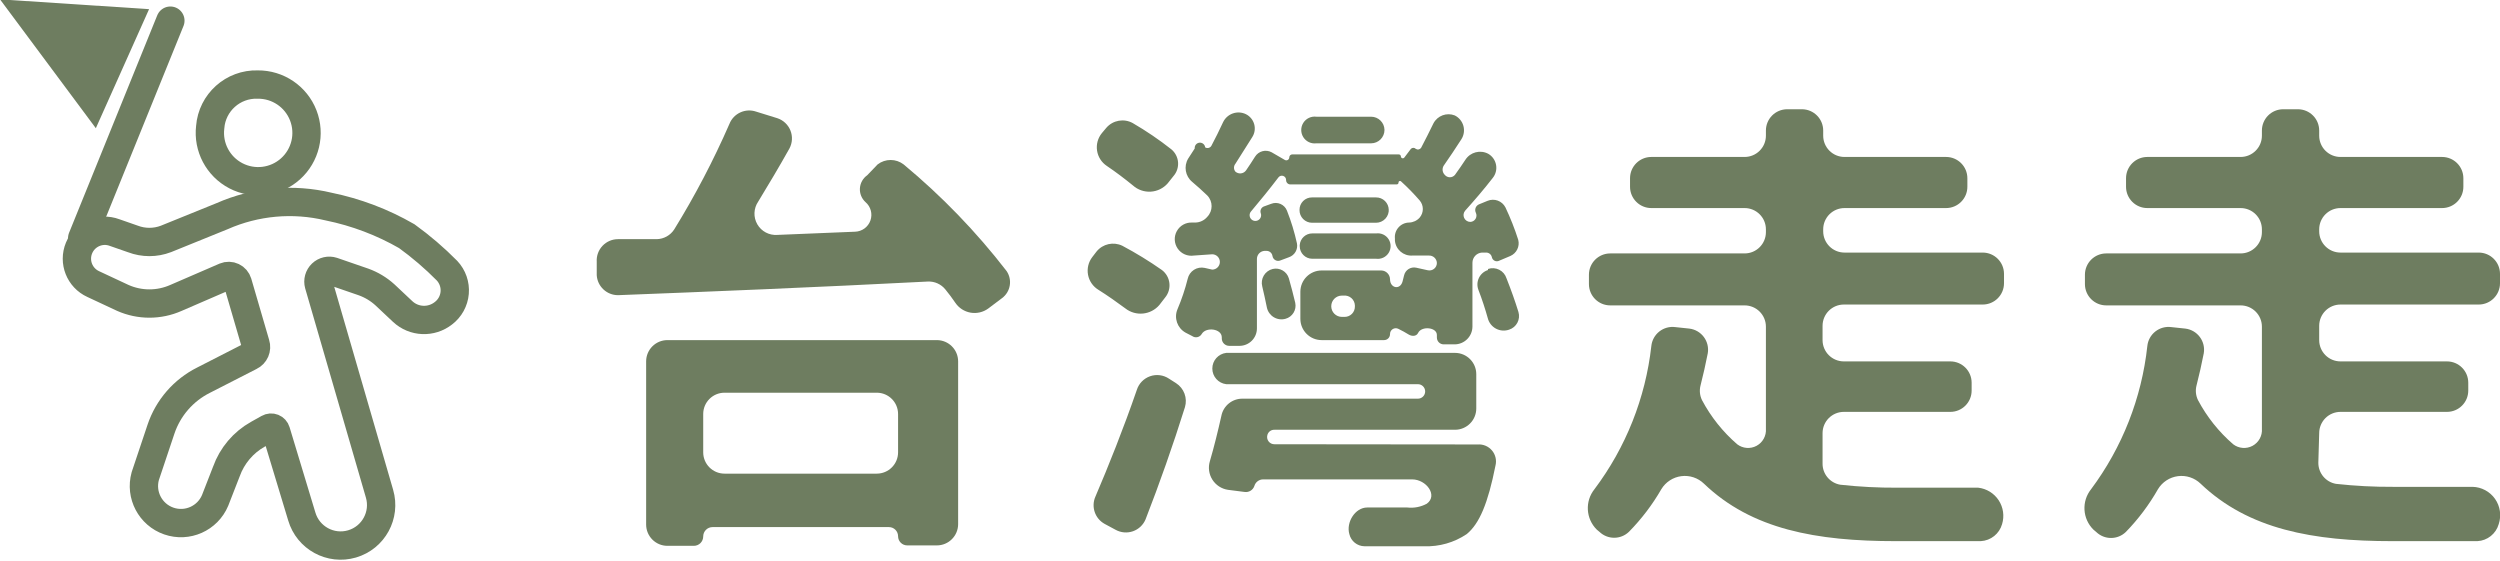
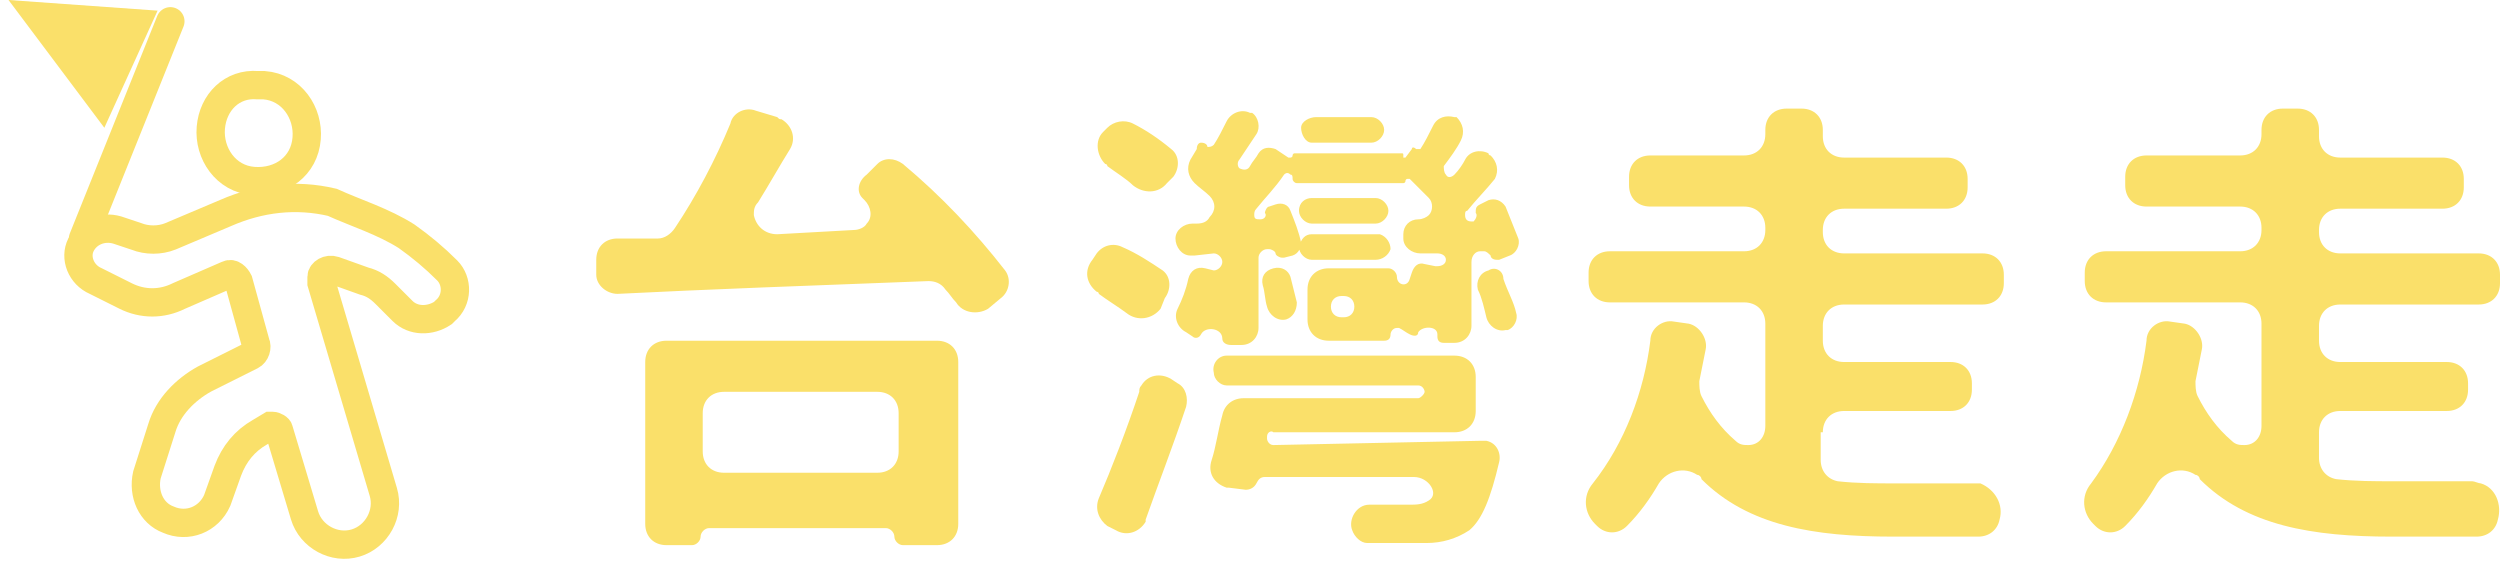
- <svg xmlns="http://www.w3.org/2000/svg" id="logo-s" viewBox="0 0 117.39 26.32">
-   <defs>
-     <style>.cls-1{fill:#6e7d60;}.cls-2,.cls-3{fill:none;stroke:#6e7d60;stroke-width:1.33px;}.cls-2{stroke-linecap:round;}</style>
-   </defs>
-   <path class="cls-1" d="M181.9,19l7,.46-2.5,5.59Z" transform="translate(-181.9 -19.03)" />
-   <path class="cls-2" d="M185.76,30.21,189.9,20" transform="translate(-181.9 -19.03)" />
-   <path class="cls-3" d="M191.77,25A2.27,2.27,0,1,0,194,23,2.17,2.17,0,0,0,191.77,25Z" transform="translate(-181.9 -19.03)" />
-   <path class="cls-3" d="M201,30.12a15.1,15.1,0,0,1,1.89,1.62,1.35,1.35,0,0,1-.17,2,1.47,1.47,0,0,1-1.91-.08l-.84-.79a3,3,0,0,0-1-.6l-1.45-.5a.51.51,0,0,0-.65.62l2.85,9.82a1.9,1.9,0,0,1-3.65,1.07l-1.21-4a.24.24,0,0,0-.35-.14l-.5.28a3.27,3.27,0,0,0-1.48,1.75L192,42.53a1.74,1.74,0,0,1-3.28-1.14l.74-2.21a4,4,0,0,1,2-2.3l2.19-1.12a.48.48,0,0,0,.25-.58l-.84-2.88a.44.44,0,0,0-.59-.28l-2.31,1a3.08,3.08,0,0,1-2.49,0l-1.39-.65a1.31,1.31,0,0,1,1-2.42l.86.3a2.18,2.18,0,0,0,1.55,0l2.64-1.07a7.85,7.85,0,0,1,5-.45A12.27,12.27,0,0,1,201,30.12Z" transform="translate(-181.9 -19.03)" />
-   <path class="cls-1" d="M223.07,37.47a1,1,0,0,1,1,1v1.8a1,1,0,0,1-1,1h-7.15a1,1,0,0,1-1-1v-1.8a1,1,0,0,1,1-1Zm-10.83,6.19a1,1,0,0,0,1,1h1.24a.44.44,0,0,0,.44-.44.44.44,0,0,1,.44-.44h8.28a.43.43,0,0,1,.43.43.43.43,0,0,0,.43.43h1.39a1,1,0,0,0,1-1V36a1,1,0,0,0-1-1H213.24a1,1,0,0,0-1,1Zm10.38-16.4a.81.81,0,0,0-.08,1.26.79.79,0,0,1-.49,1.39l-3.65.15a1,1,0,0,1-.9-1.56c.5-.82,1-1.66,1.47-2.5a1,1,0,0,0-.57-1.42l-1-.31a1,1,0,0,0-1.25.58,39.69,39.69,0,0,1-2.59,4.95,1,1,0,0,1-.82.46l-1.82,0a1,1,0,0,0-1,1.06l0,.63a1,1,0,0,0,1,.94c3.92-.15,9.34-.37,14.55-.64a1,1,0,0,1,.82.37c.17.21.33.42.47.63a1.09,1.09,0,0,0,1.54.27l.65-.49a.93.93,0,0,0,.21-1.28,31.57,31.57,0,0,0-4.83-5,1,1,0,0,0-1.22,0Z" transform="translate(-181.9 -19.03)" />
-   <path class="cls-1" d="M246.91,25.13a.63.63,0,0,0-.63-.62h-2.57a.63.63,0,1,0,0,1.25h2.57A.63.63,0,0,0,246.91,25.13ZM237,27.3a.88.88,0,0,0-.1-1.26,15.48,15.48,0,0,0-1.81-1.23,1,1,0,0,0-1.24.22l-.21.25a1.05,1.05,0,0,0,.23,1.54c.43.29.85.61,1.23.92a1.15,1.15,0,0,0,1.63-.1ZM236.61,33a.9.9,0,0,0-.15-1.29,17.7,17.7,0,0,0-1.86-1.14,1,1,0,0,0-1.21.27l-.2.26a1.05,1.05,0,0,0,.29,1.54c.43.27.87.58,1.26.87a1.16,1.16,0,0,0,1.6-.16Zm-2.32,10.91a1,1,0,0,0,1.4-.49c.65-1.67,1.3-3.51,1.85-5.27a1,1,0,0,0-.42-1.13l-.33-.21a1,1,0,0,0-1.51.53c-.62,1.8-1.34,3.6-1.94,5a1,1,0,0,0,.43,1.29Zm11.23-10.49a.48.48,0,0,1-.48.49h-.13a.49.49,0,1,1,0-1H245A.48.48,0,0,1,245.52,33.37Zm-6.25,1.5a.35.35,0,0,0,.35.35h.48a.82.82,0,0,0,.82-.82V31.19a.38.38,0,0,1,.35-.38h.09a.28.28,0,0,1,.29.24.27.27,0,0,0,.37.21l.4-.15a.57.57,0,0,0,.38-.65,10,10,0,0,0-.47-1.54.57.57,0,0,0-.74-.32l-.33.12a.25.25,0,0,0-.16.32.27.27,0,1,1-.45-.09c.43-.51.87-1.05,1.28-1.59a.2.2,0,0,1,.36.13.2.2,0,0,0,.2.2h5a.09.09,0,0,0,.08-.08.07.07,0,0,1,.12-.06,10.39,10.39,0,0,1,.87.89.62.62,0,0,1,0,.81l0,0a.69.69,0,0,1-.49.23.68.68,0,0,0-.67.75v.1a.77.77,0,0,0,.82.7l.77,0a.36.36,0,0,1,.38.35.35.35,0,0,1-.43.34l-.54-.12a.48.48,0,0,0-.57.36l-.07.28c-.11.42-.59.33-.59-.1a.42.42,0,0,0-.41-.41h-2.8a1,1,0,0,0-1,1V34a1,1,0,0,0,1,1h2.92a.28.28,0,0,0,.29-.28.27.27,0,0,1,.39-.25c.17.08.34.18.49.27s.36.09.44-.08c.16-.33.88-.27.88.1v.12a.32.32,0,0,0,.32.32h.51a.84.84,0,0,0,.84-.83v-3a.48.48,0,0,1,.44-.48h.2a.27.27,0,0,1,.27.21.24.24,0,0,0,.35.17l.52-.22a.65.65,0,0,0,.37-.76,12.25,12.25,0,0,0-.6-1.52.66.66,0,0,0-.84-.31l-.39.16a.29.29,0,0,0-.16.4.3.3,0,0,1-.26.43h0a.32.32,0,0,1-.24-.53c.44-.49.88-1,1.29-1.53a.76.76,0,0,0-.21-1.14.82.82,0,0,0-1.07.28c-.15.23-.31.46-.49.71a.31.31,0,0,1-.48,0,.35.35,0,0,1-.05-.43c.27-.38.55-.81.83-1.24a.78.78,0,0,0-.31-1.12.8.8,0,0,0-1,.37c-.18.37-.38.77-.58,1.15a.18.18,0,0,1-.25.05.16.16,0,0,0-.23,0l-.31.41a.09.09,0,0,1-.16-.06.1.1,0,0,0-.1-.09h-5a.14.14,0,0,0-.14.14.14.14,0,0,1-.21.12l-.62-.36a.59.59,0,0,0-.78.21c-.13.21-.27.42-.42.64a.34.34,0,0,1-.5.06.29.29,0,0,1,0-.37l.79-1.25a.75.75,0,0,0-.3-1.08.8.8,0,0,0-1.07.38c-.17.37-.36.75-.55,1.11a.21.21,0,0,1-.29.07A.21.21,0,0,0,238,26l-.31.48a.85.85,0,0,0,.19,1.09c.24.2.48.42.71.64a.72.72,0,0,1,0,1,.75.75,0,0,1-.56.27h-.15a.78.78,0,1,0,.08,1.55l.86-.06a.36.36,0,1,1,0,.72l-.35-.08a.67.67,0,0,0-.8.51,9.6,9.6,0,0,1-.48,1.43.87.87,0,0,0,.38,1.1l.31.16a.31.31,0,0,0,.45-.1C238.53,34.37,239.27,34.46,239.27,34.87Zm12.5-3.21a.71.71,0,0,0-.45.93c.17.44.32.9.44,1.33a.77.77,0,0,0,1,.54.67.67,0,0,0,.44-.83c-.15-.49-.35-1.05-.56-1.58A.68.68,0,0,0,251.77,31.66Zm-8.84-1.12a.59.59,0,0,0,.59.59h3a.6.6,0,1,0,0-1.19h-3A.59.59,0,0,0,242.93,30.54Zm4.18-1.7a.59.59,0,0,0-.6-.59h-3a.58.58,0,0,0-.59.59.59.59,0,0,0,.59.6h3A.6.6,0,0,0,247.11,28.84ZM242.26,34a.64.64,0,0,0,.46-.75c-.09-.37-.19-.77-.3-1.15a.64.64,0,0,0-.76-.44.67.67,0,0,0-.49.82c.08.33.15.66.22,1A.7.7,0,0,0,242.26,34Zm-.52,5.89a.34.34,0,0,1-.33-.43.33.33,0,0,1,.33-.25h8.48a1,1,0,0,0,1-1V36.6a1,1,0,0,0-1-1H239.48a.74.74,0,0,0,0,1.47h9a.34.34,0,1,1,0,.68h-8.23a1,1,0,0,0-1,.81c-.16.71-.34,1.45-.54,2.13a1.05,1.05,0,0,0,.85,1.34l.78.1a.42.42,0,0,0,.46-.28.43.43,0,0,1,.41-.31h7c.66,0,1.22.75.69,1.14a1.55,1.55,0,0,1-.92.18c-.35,0-1.07,0-1.88,0-.57,0-1,.7-.84,1.25a.74.74,0,0,0,.71.57c1.14,0,2.2,0,2.8,0a3.36,3.36,0,0,0,2-.57c.6-.49,1-1.45,1.35-3.21a.8.8,0,0,0-.83-1Z" transform="translate(-181.9 -19.03)" />
-   <path class="cls-1" d="M267.48,39.37a1,1,0,0,1,1-1h5a1,1,0,0,0,1-1V37a1,1,0,0,0-1-1h-5a1,1,0,0,1-1-1v-.67a1,1,0,0,1,1-1H275a1,1,0,0,0,1-1v-.44a1,1,0,0,0-1-1h-6.49a1,1,0,0,1-1-1V29.8a1,1,0,0,1,1-1h4.77a1,1,0,0,0,1-1v-.4a1,1,0,0,0-1-1h-4.77a1,1,0,0,1-1-1v-.24a1,1,0,0,0-1-1h-.69a1,1,0,0,0-1,1v.24a1,1,0,0,1-1,1h-4.38a1,1,0,0,0-1,1v.4a1,1,0,0,0,1,1h4.38a1,1,0,0,1,1,1v.13a1,1,0,0,1-1,1h-6.31a1,1,0,0,0-1,1v.44a1,1,0,0,0,1,1h6.31a1,1,0,0,1,1,1v4.79a.84.84,0,0,1-1.35.73,7.21,7.21,0,0,1-1.65-2.07,1,1,0,0,1-.07-.69c.13-.51.24-1,.34-1.51a1,1,0,0,0-.86-1.16l-.66-.07a1,1,0,0,0-1.13.89A13.73,13.73,0,0,1,256.77,42a1.42,1.42,0,0,0,.11,1.9L257,44a1,1,0,0,0,1.39,0A9.92,9.92,0,0,0,259.91,42a1.29,1.29,0,0,1,2-.26c2.24,2.15,5.28,2.7,9,2.7h4a1.1,1.1,0,0,0,1-.8,1.33,1.33,0,0,0-1.12-1.71H271a23.38,23.38,0,0,1-2.69-.14,1,1,0,0,1-.83-1Z" transform="translate(-181.9 -19.03)" />
-   <path class="cls-1" d="M290.8,39.37a1,1,0,0,1,1-1h5a1,1,0,0,0,1-1V37a1,1,0,0,0-1-1h-5a1,1,0,0,1-1-1v-.67a1,1,0,0,1,1-1h6.49a1,1,0,0,0,1-1v-.44a1,1,0,0,0-1-1H291.8a1,1,0,0,1-1-1V29.8a1,1,0,0,1,1-1h4.77a1,1,0,0,0,1-1v-.4a1,1,0,0,0-1-1H291.8a1,1,0,0,1-1-1v-.24a1,1,0,0,0-1-1h-.69a1,1,0,0,0-1,1v.24a1,1,0,0,1-1,1h-4.38a1,1,0,0,0-1,1v.4a1,1,0,0,0,1,1h4.38a1,1,0,0,1,1,1v.13a1,1,0,0,1-1,1H280.8a1,1,0,0,0-1,1v.44a1,1,0,0,0,1,1h6.31a1,1,0,0,1,1,1v4.79a.84.84,0,0,1-1.35.73,7.21,7.21,0,0,1-1.65-2.07,1,1,0,0,1-.07-.69c.13-.51.24-1,.34-1.51a1,1,0,0,0-.86-1.16l-.66-.07a1,1,0,0,0-1.13.89A13.73,13.73,0,0,1,280.09,42a1.42,1.42,0,0,0,.11,1.9l.13.11a1,1,0,0,0,1.39,0A9.92,9.92,0,0,0,283.23,42a1.29,1.29,0,0,1,2-.26c2.25,2.15,5.28,2.7,9,2.7h4a1.1,1.1,0,0,0,1-.8A1.33,1.33,0,0,0,298,41.89h-3.72a23.38,23.38,0,0,1-2.69-.14,1,1,0,0,1-.83-1Z" transform="translate(-181.9 -19.03)" />
+ <svg xmlns="http://www.w3.org/2000/svg" version="1.1" id="logo-s" x="0px" y="0px" viewBox="0 0 117.4 26.3" style="enable-background:new 0 0 117.4 26.3;" xml:space="preserve">
+   <style type="text/css">
+ 	.st0{fill:#FAE06A;}
+ 	.st1{fill:none;stroke:#FAE06A;stroke-width:1.33;stroke-linecap:round;}
+ 	.st2{fill:none;stroke:#FAE06A;stroke-width:1.33;}
+ </style>
+   <path class="st0" d="M0.4,0l7,0.5L4.9,6L0.4,0z" />
+   <path class="st1" d="M3.9,11.2L8,1" />
+   <path class="st2" d="M9.9,6c-0.1,1.2,0.7,2.4,2,2.5s2.4-0.7,2.5-2c0.1-1.2-0.7-2.4-2-2.5c-0.1,0-0.2,0-0.3,0C10.9,3.9,10,4.8,9.9,6z  " />
+   <path class="st2" d="M19.1,11.1c0.7,0.5,1.3,1,1.9,1.6c0.5,0.5,0.5,1.4-0.1,1.9c0,0-0.1,0.1-0.1,0.1c-0.6,0.4-1.4,0.4-1.9-0.1  l-0.8-0.8c-0.3-0.3-0.6-0.5-1-0.6l-1.4-0.5c-0.3-0.1-0.6,0.1-0.6,0.3c0,0.1,0,0.2,0,0.3l2.9,9.8c0.3,1-0.3,2.1-1.3,2.4  s-2.1-0.3-2.4-1.3l0,0l-1.2-4c0-0.1-0.2-0.2-0.3-0.2c0,0,0,0-0.1,0l-0.5,0.3c-0.7,0.4-1.2,1-1.5,1.8l-0.5,1.4  c-0.4,0.9-1.4,1.3-2.3,0.9c-0.8-0.3-1.2-1.2-1-2.1l0.7-2.2c0.3-1,1.1-1.8,2-2.3l2.2-1.1c0.2-0.1,0.3-0.4,0.2-0.6l-0.8-2.9  c-0.1-0.2-0.3-0.4-0.5-0.3c0,0,0,0,0,0l-2.3,1c-0.8,0.4-1.7,0.4-2.5,0l-1.4-0.7c-0.7-0.3-1-1.1-0.7-1.7c0.3-0.6,1-0.9,1.7-0.7  l0.9,0.3c0.5,0.2,1.1,0.2,1.6,0l2.6-1.1c1.6-0.7,3.3-0.9,5-0.5C16.7,10,18,10.4,19.1,11.1z" />
+   <path class="st0" d="M41.2,18.4c0.6,0,1,0.4,1,1v1.8c0,0.6-0.4,1-1,1H34c-0.6,0-1-0.4-1-1v-1.8c0-0.6,0.4-1,1-1H41.2z M30.3,24.6  c0,0.6,0.4,1,1,1h1.2c0.2,0,0.4-0.2,0.4-0.4l0,0c0-0.2,0.2-0.4,0.4-0.4l0,0h8.3c0.2,0,0.4,0.2,0.4,0.4s0.2,0.4,0.4,0.4H44  c0.6,0,1-0.4,1-1V17c0-0.6-0.4-1-1-1H31.3c-0.6,0-1,0.4-1,1V24.6z M40.7,8.2c-0.4,0.3-0.5,0.8-0.2,1.1c0,0,0.1,0.1,0.1,0.1  c0.3,0.3,0.4,0.8,0.1,1.1c-0.1,0.2-0.4,0.3-0.6,0.3L36.5,11c-0.6,0-1-0.4-1.1-0.9c0-0.2,0-0.4,0.2-0.6c0.5-0.8,1-1.7,1.5-2.5  c0.3-0.5,0.1-1.1-0.4-1.4c-0.1,0-0.1,0-0.2-0.1l-1-0.3c-0.5-0.2-1.1,0.1-1.2,0.6c-0.7,1.7-1.6,3.4-2.6,4.9c-0.2,0.3-0.5,0.5-0.8,0.5  H29c-0.6,0-1,0.4-1,1c0,0,0,0,0,0.1v0.6c0,0.5,0.5,0.9,1,0.9c3.9-0.2,9.3-0.4,14.6-0.6c0.3,0,0.6,0.1,0.8,0.4  c0.2,0.2,0.3,0.4,0.5,0.6c0.3,0.5,1,0.6,1.5,0.3c0,0,0,0,0,0l0.6-0.5c0.4-0.3,0.5-0.9,0.2-1.3c-1.4-1.8-3-3.5-4.8-5  c-0.4-0.3-0.9-0.3-1.2,0L40.7,8.2z" />
+   <path class="st0" d="M65,6.1c0-0.3-0.3-0.6-0.6-0.6h-2.6c-0.3,0-0.7,0.2-0.7,0.5c0,0.3,0.2,0.7,0.5,0.7c0.1,0,0.1,0,0.2,0h2.6  C64.7,6.7,65,6.4,65,6.1C65,6.1,65,6.1,65,6.1z M55.1,8.3C55.4,7.9,55.4,7.3,55,7c0,0,0,0,0,0c-0.6-0.5-1.2-0.9-1.8-1.2  c-0.4-0.2-0.9-0.1-1.2,0.2l-0.2,0.2c-0.4,0.4-0.3,1.1,0.1,1.5c0,0,0.1,0,0.1,0.1c0.4,0.3,0.9,0.6,1.2,0.9c0.5,0.4,1.2,0.4,1.6-0.1  c0,0,0,0,0,0L55.1,8.3z M54.7,14c0.3-0.4,0.3-1-0.1-1.3c0,0,0,0,0,0c-0.6-0.4-1.2-0.8-1.9-1.1c-0.4-0.2-0.9-0.1-1.2,0.3l-0.2,0.3  c-0.4,0.5-0.3,1.1,0.2,1.5c0,0,0.1,0,0.1,0.1c0.4,0.3,0.9,0.6,1.3,0.9c0.5,0.4,1.2,0.3,1.6-0.2L54.7,14z M52.4,24.9  c0.5,0.3,1.1,0.1,1.4-0.4c0,0,0-0.1,0-0.1c0.6-1.7,1.3-3.5,1.9-5.3c0.1-0.4,0-0.9-0.4-1.1l-0.3-0.2c-0.5-0.3-1.1-0.2-1.4,0.3  c-0.1,0.1-0.1,0.2-0.1,0.3c-0.6,1.8-1.3,3.6-1.9,5c-0.2,0.5,0,1,0.4,1.3L52.4,24.9z M63.6,14.4c0,0.3-0.2,0.5-0.5,0.5c0,0,0,0,0,0  H63c-0.3,0-0.5-0.2-0.5-0.5s0.2-0.5,0.5-0.5h0.1C63.4,13.9,63.6,14.1,63.6,14.4C63.6,14.3,63.6,14.3,63.6,14.4L63.6,14.4z   M57.4,15.9c0,0.2,0.2,0.3,0.4,0.3l0,0h0.5c0.5,0,0.8-0.4,0.8-0.8c0,0,0,0,0,0v-3.3c0-0.2,0.2-0.4,0.4-0.4h0.1  c0.1,0,0.3,0.1,0.3,0.2c0,0.1,0.2,0.2,0.3,0.2c0,0,0,0,0.1,0l0.4-0.1c0.3-0.1,0.4-0.4,0.4-0.6c-0.1-0.5-0.3-1-0.5-1.5  c-0.1-0.3-0.4-0.4-0.7-0.3c0,0,0,0,0,0l-0.3,0.1c-0.1,0-0.2,0.2-0.2,0.3c0,0,0,0,0,0c0.1,0.1,0,0.3-0.2,0.3s-0.3,0-0.3-0.2  c0-0.1,0-0.2,0.1-0.3c0.4-0.5,0.9-1,1.3-1.6c0.1-0.1,0.2-0.1,0.3,0c0.1,0,0.1,0.1,0.1,0.2c0,0.1,0.1,0.2,0.2,0.2h5  c0,0,0.1,0,0.1-0.1c0,0,0-0.1,0.1-0.1c0,0,0,0,0.1,0c0.3,0.3,0.6,0.6,0.9,0.9c0.2,0.2,0.2,0.6,0,0.8l0,0c-0.1,0.1-0.3,0.2-0.5,0.2  c-0.4,0-0.7,0.3-0.7,0.7c0,0,0,0,0,0.1v0.1c0,0.4,0.4,0.7,0.8,0.7h0.8c0.2,0,0.4,0.1,0.4,0.3c0,0,0,0,0,0c0,0.2-0.2,0.3-0.4,0.3  c0,0-0.1,0-0.1,0l-0.5-0.1c-0.3-0.1-0.5,0.1-0.6,0.4l-0.1,0.3c-0.1,0.4-0.6,0.3-0.6-0.1c0-0.2-0.2-0.4-0.4-0.4h-2.8  c-0.6,0-1,0.4-1,1V15c0,0.6,0.4,1,1,1H65c0.2,0,0.3-0.1,0.3-0.3c0,0,0,0,0,0c0-0.1,0.1-0.3,0.3-0.3c0,0,0.1,0,0.1,0  c0.2,0.1,0.3,0.2,0.5,0.3s0.4,0.1,0.4-0.1c0.2-0.3,0.9-0.3,0.9,0.1v0.1c0,0.2,0.1,0.3,0.3,0.3l0,0h0.5c0.5,0,0.8-0.4,0.8-0.8v-3  c0-0.3,0.2-0.5,0.4-0.5h0.2c0.1,0,0.2,0.1,0.3,0.2c0,0.1,0.1,0.2,0.3,0.2c0,0,0,0,0.1,0l0.5-0.2c0.3-0.1,0.5-0.5,0.4-0.8  c-0.2-0.5-0.4-1-0.6-1.5c-0.2-0.3-0.5-0.4-0.8-0.3l-0.4,0.2c-0.2,0.1-0.2,0.2-0.2,0.4c0,0,0,0,0,0c0.1,0.1,0,0.3-0.1,0.4  c0,0-0.1,0-0.1,0l0,0c-0.2,0-0.3-0.1-0.3-0.3c0-0.1,0-0.2,0.1-0.2c0.4-0.5,0.9-1,1.3-1.5C70.4,8,70.3,7.6,70,7.3c0,0-0.1,0-0.1-0.1  C69.5,7,69,7.1,68.8,7.5c-0.1,0.2-0.3,0.5-0.5,0.7c-0.1,0.1-0.3,0.2-0.4,0c0,0,0,0,0,0c-0.1-0.1-0.1-0.3-0.1-0.4  c0.3-0.4,0.6-0.8,0.8-1.2c0.2-0.4,0.1-0.8-0.2-1.1c0,0,0,0-0.1,0c-0.4-0.1-0.8,0-1,0.4c-0.2,0.4-0.4,0.8-0.6,1.1  C66.7,7,66.6,7,66.5,7c0,0,0,0,0,0c-0.1-0.1-0.2-0.1-0.2,0c0,0,0,0,0,0l-0.3,0.4c0,0-0.1,0-0.1,0c0,0,0,0,0-0.1c0-0.1,0-0.1-0.1-0.1  h-5c-0.1,0-0.1,0.1-0.1,0.1c0,0.1-0.1,0.1-0.1,0.1c0,0,0,0-0.1,0l-0.6-0.4c-0.3-0.1-0.6-0.1-0.8,0.2c-0.1,0.2-0.3,0.4-0.4,0.6  c-0.1,0.2-0.3,0.2-0.5,0.1c0,0,0,0,0,0c-0.1-0.1-0.1-0.3,0-0.4l0.8-1.2c0.2-0.3,0.1-0.8-0.2-1c0,0-0.1,0-0.1,0  c-0.4-0.2-0.9,0-1.1,0.4c0,0,0,0,0,0c-0.2,0.4-0.4,0.8-0.6,1.1c-0.1,0.1-0.2,0.1-0.3,0.1c0,0,0,0,0,0c0-0.1-0.1-0.2-0.3-0.2  c-0.1,0-0.2,0.1-0.2,0.3l0,0l-0.3,0.5c-0.2,0.4-0.1,0.8,0.2,1.1c0.2,0.2,0.5,0.4,0.7,0.6c0.3,0.3,0.3,0.7,0,1  c-0.1,0.2-0.3,0.3-0.6,0.3H56c-0.4,0-0.8,0.3-0.8,0.7c0,0.4,0.3,0.8,0.7,0.8c0.1,0,0.1,0,0.2,0l0.9-0.1c0.2,0,0.4,0.2,0.4,0.4  s-0.2,0.4-0.4,0.4c0,0,0,0,0,0l-0.4-0.1c-0.4-0.1-0.7,0.1-0.8,0.5c0,0,0,0,0,0c-0.1,0.5-0.3,1-0.5,1.4c-0.2,0.4,0,0.9,0.4,1.1  l0.3,0.2c0.1,0.1,0.3,0.1,0.4-0.1c0,0,0,0,0,0C56.6,15.3,57.4,15.4,57.4,15.9L57.4,15.9z M69.9,12.7c-0.4,0.1-0.6,0.5-0.5,0.9  c0,0,0,0,0,0c0.2,0.4,0.3,0.9,0.4,1.3c0.1,0.4,0.5,0.7,0.9,0.6c0,0,0,0,0.1,0c0.3-0.1,0.5-0.5,0.4-0.8c-0.1-0.5-0.4-1-0.6-1.6  C70.6,12.7,70.2,12.5,69.9,12.7C69.9,12.6,69.9,12.6,69.9,12.7L69.9,12.7z M61,11.6c0,0.3,0.3,0.6,0.6,0.6h3c0.3,0,0.6-0.2,0.7-0.5  c0-0.3-0.2-0.6-0.5-0.7c-0.1,0-0.1,0-0.2,0h-3C61.3,11,61.1,11.2,61,11.6L61,11.6z M65.2,9.9c0-0.3-0.3-0.6-0.6-0.6c0,0,0,0,0,0h-3  c-0.3,0-0.6,0.2-0.6,0.6c0,0,0,0,0,0c0,0.3,0.3,0.6,0.6,0.6c0,0,0,0,0,0h3C64.9,10.5,65.2,10.2,65.2,9.9C65.2,9.8,65.2,9.8,65.2,9.9  L65.2,9.9z M60.4,15c0.3-0.1,0.5-0.4,0.5-0.8c-0.1-0.4-0.2-0.8-0.3-1.2c-0.1-0.3-0.4-0.5-0.8-0.4c-0.4,0.1-0.6,0.4-0.5,0.8  c0,0,0,0,0,0c0.1,0.3,0.1,0.7,0.2,1C59.6,14.8,60,15.1,60.4,15C60.3,15,60.3,15,60.4,15z M59.8,20.9c-0.2,0-0.3-0.2-0.3-0.3  c0,0,0-0.1,0-0.1c0-0.2,0.2-0.3,0.3-0.2h8.5c0.6,0,1-0.4,1-1v-1.6c0-0.6-0.4-1-1-1H57.6c-0.4,0-0.7,0.4-0.6,0.8  c0,0.3,0.3,0.6,0.6,0.6h9c0.2,0,0.3,0.2,0.3,0.3s-0.2,0.3-0.3,0.3h-8.2c-0.5,0-0.9,0.3-1,0.8c-0.2,0.7-0.3,1.5-0.5,2.1  c-0.2,0.6,0.1,1.1,0.7,1.3c0,0,0.1,0,0.1,0l0.8,0.1c0.2,0,0.4-0.1,0.5-0.3c0.1-0.2,0.2-0.3,0.4-0.3h7c0.7,0,1.2,0.8,0.7,1.1  c-0.3,0.2-0.6,0.2-0.9,0.2c-0.4,0-1.1,0-1.9,0c-0.6,0-1,0.7-0.8,1.2c0.1,0.3,0.4,0.6,0.7,0.6c1.1,0,2.2,0,2.8,0c0.7,0,1.4-0.2,2-0.6  c0.6-0.5,1-1.5,1.4-3.2c0.1-0.4-0.1-0.9-0.6-1c-0.1,0-0.2,0-0.3,0L59.8,20.9z" />
+   <path class="st0" d="M85.6,20.3c0-0.6,0.4-1,1-1h5c0.6,0,1-0.4,1-1V18c0-0.6-0.4-1-1-1h-5c-0.6,0-1-0.4-1-1v-0.7c0-0.6,0.4-1,1-1  h6.5c0.6,0,1-0.4,1-1v-0.4c0-0.6-0.4-1-1-1h-6.5c-0.6,0-1-0.4-1-1v-0.1c0-0.6,0.4-1,1-1h4.8c0.6,0,1-0.4,1-1V8.4c0-0.6-0.4-1-1-1  h-4.8c-0.6,0-1-0.4-1-1V6.1c0-0.6-0.4-1-1-1h-0.7c-0.6,0-1,0.4-1,1v0.2c0,0.6-0.4,1-1,1h-4.4c-0.6,0-1,0.4-1,1v0.4c0,0.6,0.4,1,1,1  h4.4c0.6,0,1,0.4,1,1v0.1c0,0.6-0.4,1-1,1h-6.3c-0.6,0-1,0.4-1,1v0.4c0,0.6,0.4,1,1,1h6.3c0.6,0,1,0.4,1,1v4.8  c0,0.5-0.3,0.9-0.8,0.9c-0.2,0-0.4,0-0.6-0.2c-0.7-0.6-1.2-1.3-1.6-2.1c-0.1-0.2-0.1-0.5-0.1-0.7c0.1-0.5,0.2-1,0.3-1.5  c0.1-0.5-0.3-1.1-0.8-1.2c0,0,0,0,0,0l-0.7-0.1c-0.5-0.1-1.1,0.3-1.1,0.9c0,0,0,0,0,0c-0.3,2.4-1.2,4.8-2.7,6.7  c-0.5,0.6-0.4,1.4,0.1,1.9l0.1,0.1c0.4,0.4,1,0.4,1.4,0c0.6-0.6,1.1-1.3,1.5-2c0.4-0.6,1.2-0.8,1.8-0.4c0.1,0,0.2,0.1,0.2,0.2  c2.2,2.2,5.3,2.7,9,2.7h4c0.5,0,0.9-0.3,1-0.8c0.2-0.7-0.2-1.4-0.9-1.7c-0.1,0-0.2,0-0.2,0h-3.8c-0.9,0-1.8,0-2.7-0.1  c-0.5-0.1-0.8-0.5-0.8-1V20.3z" />
+   <path class="st0" d="M108.9,20.3c0-0.6,0.4-1,1-1h5c0.6,0,1-0.4,1-1V18c0-0.6-0.4-1-1-1h-5c-0.6,0-1-0.4-1-1v-0.7c0-0.6,0.4-1,1-1  h6.5c0.6,0,1-0.4,1-1v-0.4c0-0.6-0.4-1-1-1h-6.5c-0.6,0-1-0.4-1-1v-0.1c0-0.6,0.4-1,1-1h4.8c0.6,0,1-0.4,1-1V8.4c0-0.6-0.4-1-1-1  h-4.8c-0.6,0-1-0.4-1-1V6.1c0-0.6-0.4-1-1-1h-0.7c-0.6,0-1,0.4-1,1v0.2c0,0.6-0.4,1-1,1h-4.4c-0.6,0-1,0.4-1,1v0.4c0,0.6,0.4,1,1,1  h4.4c0.6,0,1,0.4,1,1v0.1c0,0.6-0.4,1-1,1h-6.3c-0.6,0-1,0.4-1,1v0.4c0,0.6,0.4,1,1,1h6.3c0.6,0,1,0.4,1,1v4.8  c0,0.5-0.3,0.9-0.8,0.9c-0.2,0-0.4,0-0.6-0.2c-0.7-0.6-1.2-1.3-1.6-2.1c-0.1-0.2-0.1-0.5-0.1-0.7c0.1-0.5,0.2-1,0.3-1.5  c0.1-0.5-0.3-1.1-0.8-1.2c0,0,0,0,0,0l-0.7-0.1c-0.5-0.1-1.1,0.3-1.1,0.9c0,0,0,0,0,0c-0.3,2.4-1.2,4.8-2.6,6.7  c-0.5,0.6-0.4,1.4,0.1,1.9l0.1,0.1c0.4,0.4,1,0.4,1.4,0c0.6-0.6,1.1-1.3,1.5-2c0.4-0.6,1.2-0.8,1.8-0.4c0.1,0,0.2,0.1,0.2,0.2  c2.2,2.2,5.3,2.7,9,2.7h4c0.5,0,0.9-0.3,1-0.8c0.2-0.7-0.1-1.5-0.8-1.7c-0.1,0-0.3-0.1-0.4-0.1h-3.7c-0.9,0-1.8,0-2.7-0.1  c-0.5-0.1-0.8-0.5-0.8-1L108.9,20.3z" />
</svg>
